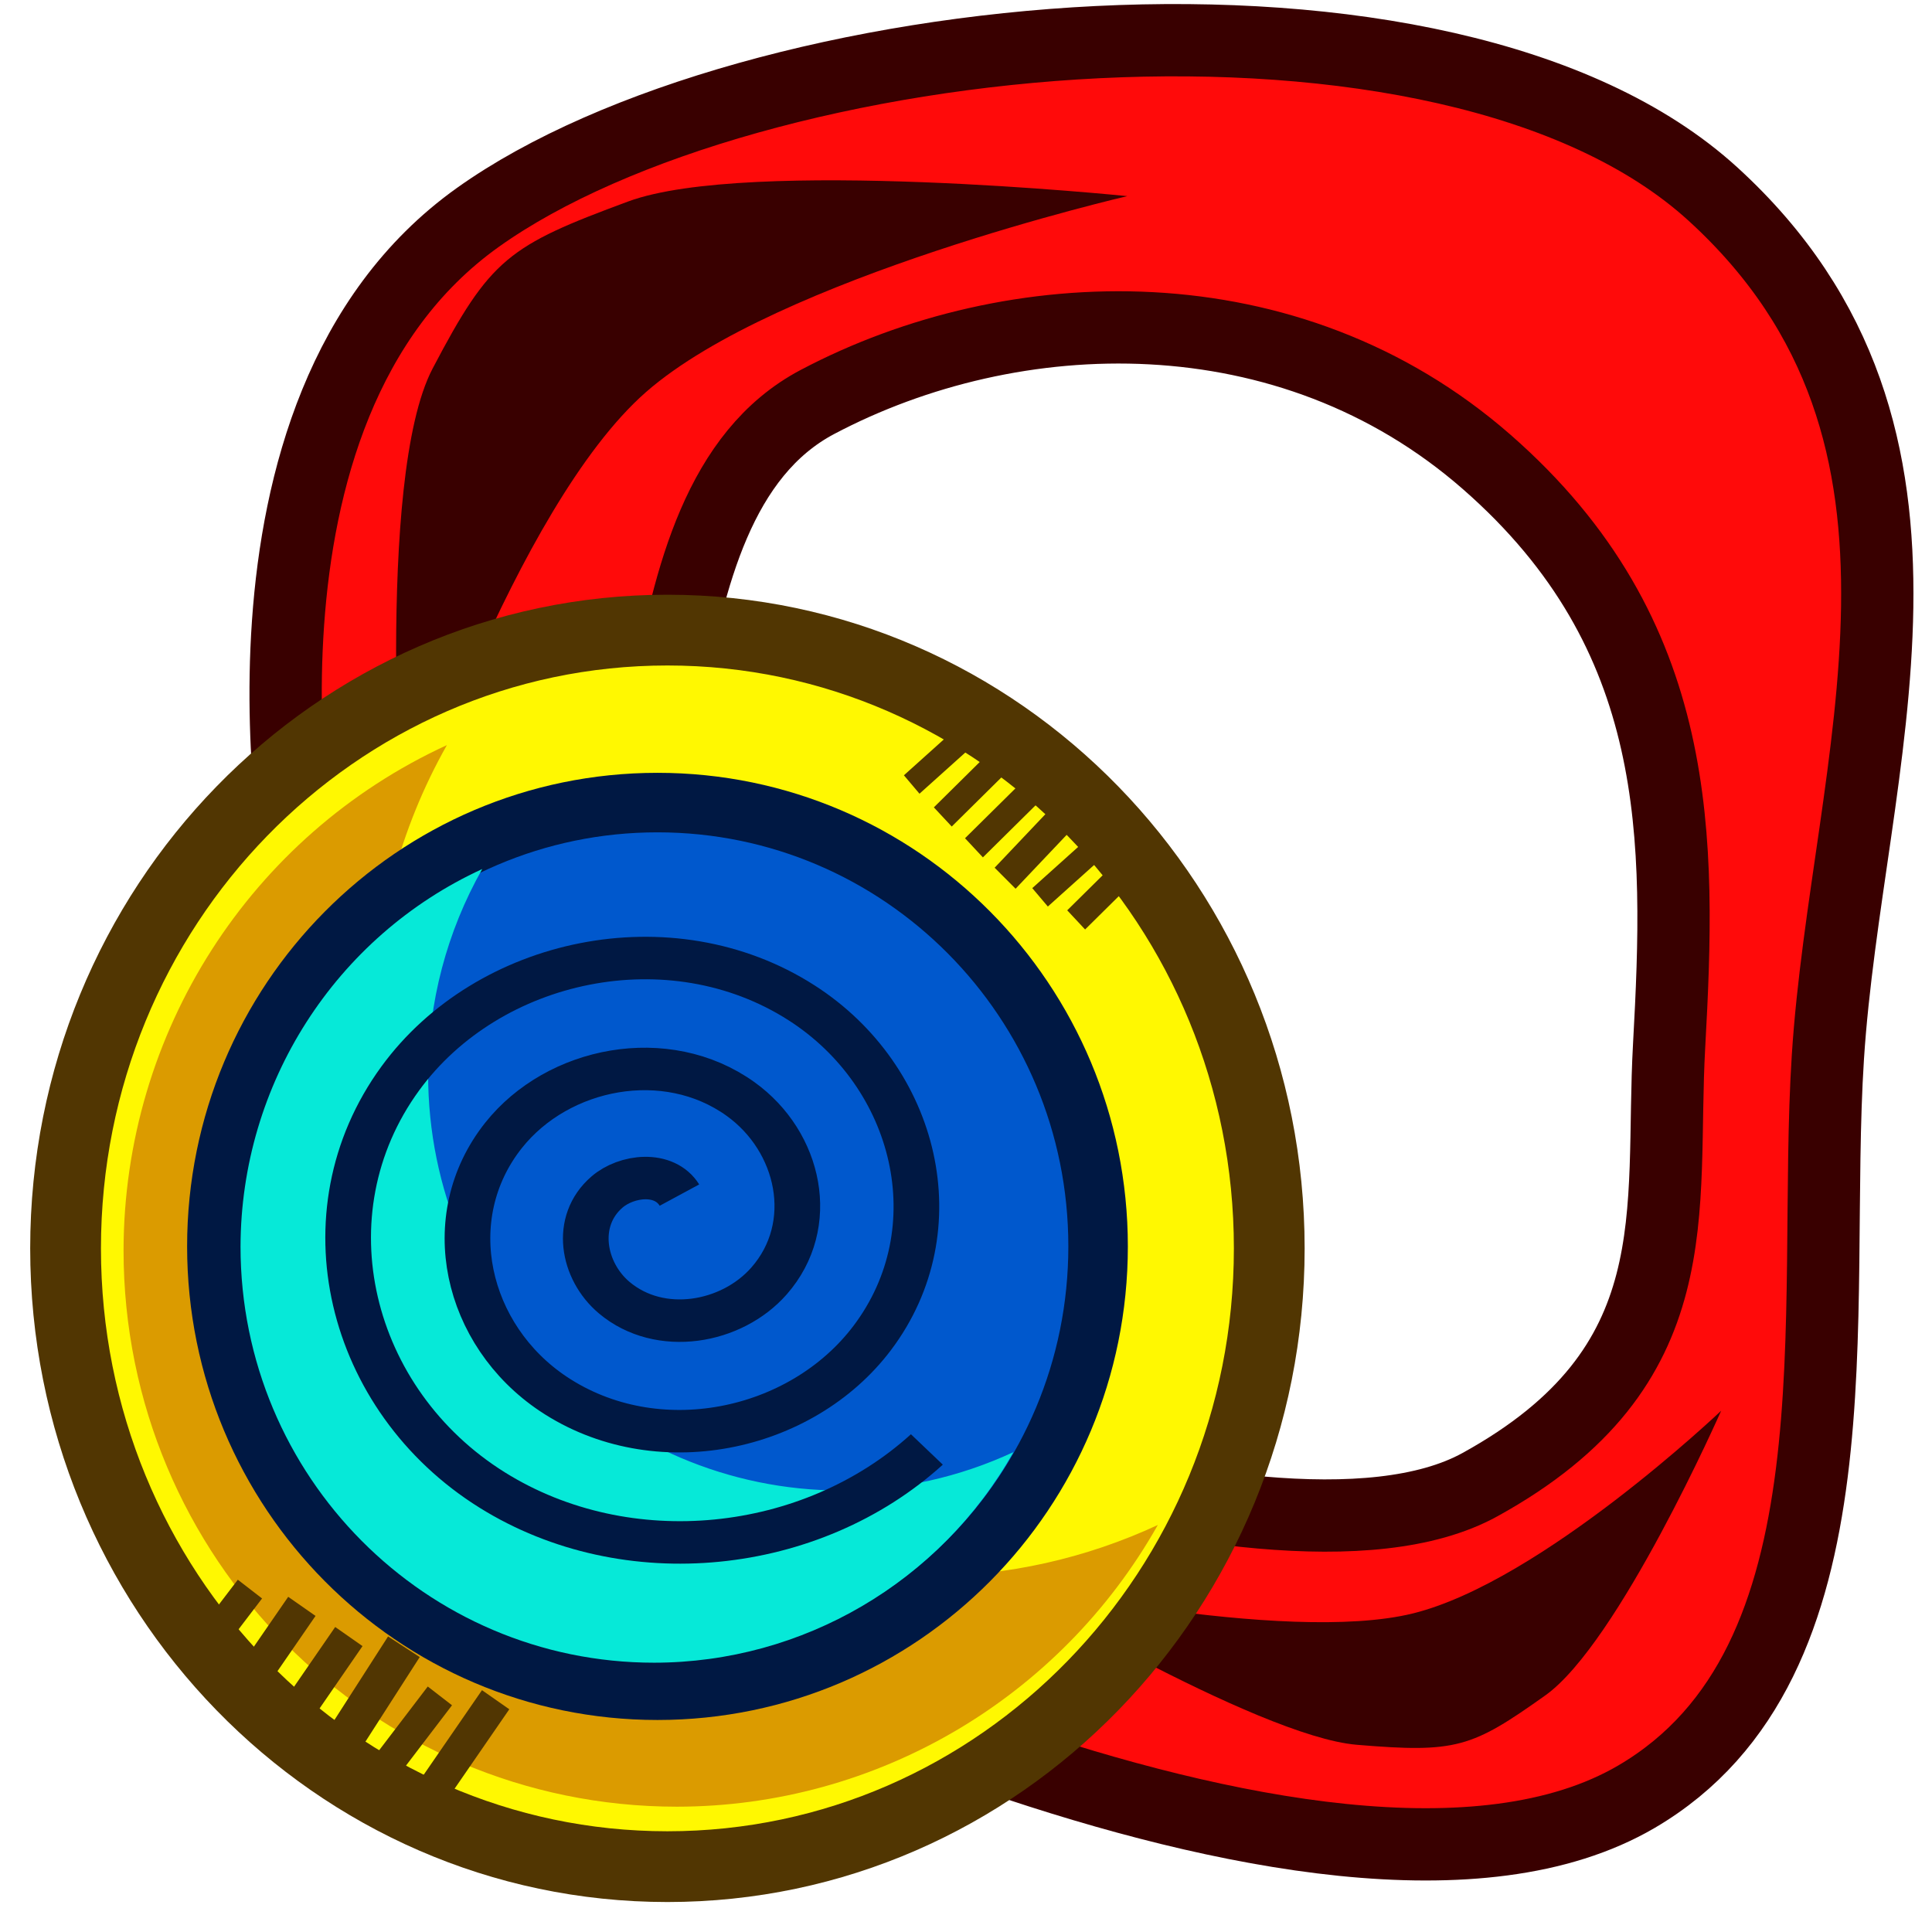
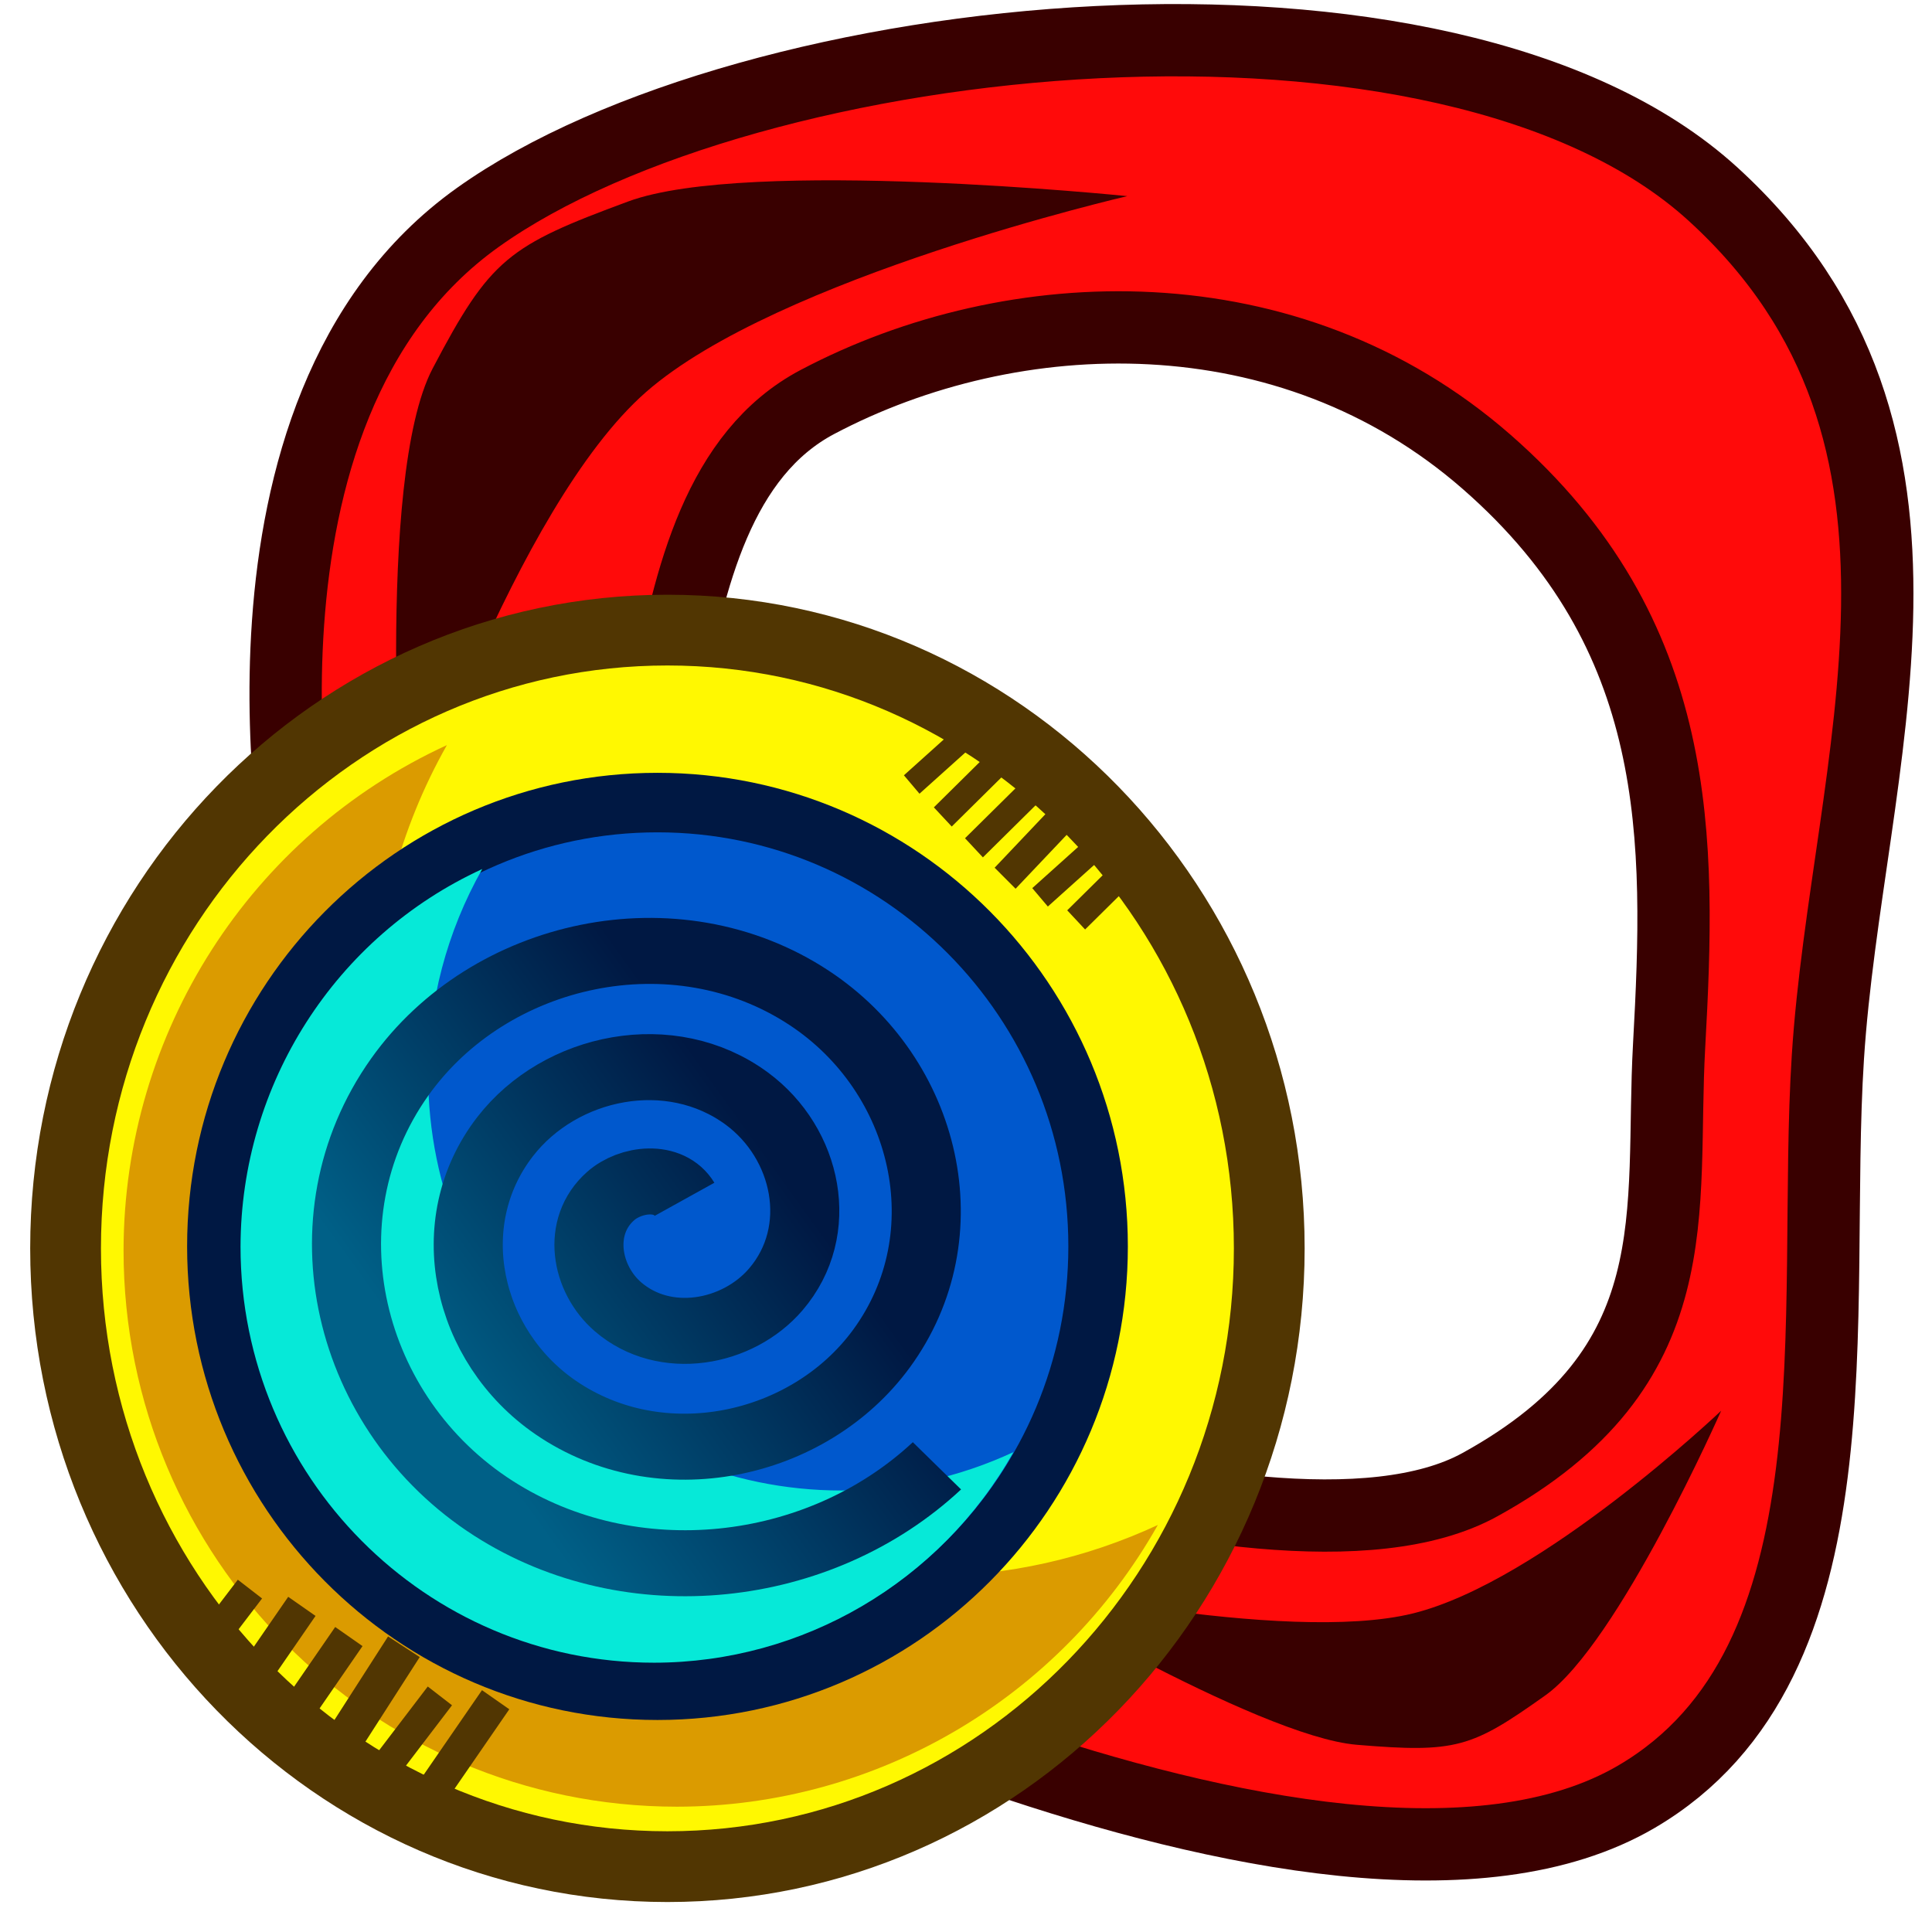
- <svg xmlns="http://www.w3.org/2000/svg" width="100" height="100" viewBox="0 0 26.458 26.458" version="1.1" id="svg1" xml:space="preserve">
+ <svg xmlns="http://www.w3.org/2000/svg" xmlns:xlink="http://www.w3.org/1999/xlink" width="100" height="100" viewBox="0 0 26.458 26.458" version="1.1" id="svg1" xml:space="preserve">
  <defs id="defs1">
+     <linearGradient id="linearGradient1">
+       <stop style="stop-color:#001843;stop-opacity:1;" offset="0" id="stop1" />
+       <stop style="stop-color:#006087;stop-opacity:1;" offset="1" id="stop2" />
+     </linearGradient>
    <linearGradient id="linearGradient13895">
      <stop style="stop-color:#000000;stop-opacity:1;" offset="0" id="stop13893" />
    </linearGradient>
    <filter style="color-interpolation-filters:sRGB;" id="filter14269" x="-0.312" y="-0.296" width="1.623" height="1.592">
      <feGaussianBlur stdDeviation="0.205" result="blur" id="feGaussianBlur14263" />
      <feComposite in="SourceGraphic" in2="blur" operator="in" result="composite1" id="feComposite14265" />
      <feComposite in="composite1" in2="composite1" operator="in" result="composite2" id="feComposite14267" />
    </filter>
    <filter style="color-interpolation-filters:sRGB;" id="filter14269-3" x="-0.312" y="-0.296" width="1.623" height="1.592">
      <feGaussianBlur stdDeviation="0.205" result="blur" id="feGaussianBlur14263-5" />
      <feComposite in="SourceGraphic" in2="blur" operator="in" result="composite1" id="feComposite14265-6" />
      <feComposite in="composite1" in2="composite1" operator="in" result="composite2" id="feComposite14267-2" />
    </filter>
    <filter style="color-interpolation-filters:sRGB;" id="filter14269-6" x="-0.312" y="-0.296" width="1.623" height="1.592">
      <feGaussianBlur stdDeviation="0.205" result="blur" id="feGaussianBlur14263-7" />
      <feComposite in="SourceGraphic" in2="blur" operator="in" result="composite1" id="feComposite14265-5" />
      <feComposite in="composite1" in2="composite1" operator="in" result="composite2" id="feComposite14267-3" />
    </filter>
    <filter style="color-interpolation-filters:sRGB;" id="filter14269-3-5" x="-0.312" y="-0.296" width="1.623" height="1.592">
      <feGaussianBlur stdDeviation="0.205" result="blur" id="feGaussianBlur14263-5-6" />
      <feComposite in="SourceGraphic" in2="blur" operator="in" result="composite1" id="feComposite14265-6-2" />
      <feComposite in="composite1" in2="composite1" operator="in" result="composite2" id="feComposite14267-2-9" />
    </filter>
    <filter style="color-interpolation-filters:sRGB;" id="filter14269-35" x="-0.312" y="-0.296" width="1.623" height="1.592">
      <feGaussianBlur stdDeviation="0.205" result="blur" id="feGaussianBlur14263-6" />
      <feComposite in="SourceGraphic" in2="blur" operator="in" result="composite1" id="feComposite14265-2" />
      <feComposite in="composite1" in2="composite1" operator="in" result="composite2" id="feComposite14267-9" />
    </filter>
    <filter style="color-interpolation-filters:sRGB;" id="filter14269-3-1" x="-0.312" y="-0.296" width="1.623" height="1.592">
      <feGaussianBlur stdDeviation="0.205" result="blur" id="feGaussianBlur14263-5-2" />
      <feComposite in="SourceGraphic" in2="blur" operator="in" result="composite1" id="feComposite14265-6-7" />
      <feComposite in="composite1" in2="composite1" operator="in" result="composite2" id="feComposite14267-2-0" />
    </filter>
+     <linearGradient xlink:href="#linearGradient1" id="linearGradient2" x1="15.833" y1="21.668" x2="26.098" y2="6.738" gradientUnits="userSpaceOnUse" />
  </defs>
  <g id="layer1">
    <path style="fill:#ff0a0a;fill-opacity:1;stroke:#390000;stroke-width:0.99;stroke-linecap:round;stroke-dasharray:none;stroke-opacity:1" d="m 4.137,12.092 c 0,0 -1.315,-6.46 2.406,-9.114 3.721,-2.654 13.279,-3.643 16.918,-0.318 3.639,3.325 1.828,7.808 1.571,11.819 -0.225,3.511 0.512,8.291 -2.621,10.126 C 18.17,27.087 8.114,21.691 8.114,21.691 l 0.849,-3.288 c 0,0 8.367,3.547 11.304,1.929 2.937,-1.618 2.464,-3.742 2.591,-6.012 C 23.014,11.491 23.07,8.697 20.361,6.327 17.653,3.957 13.877,4.087 11.194,5.505 8.511,6.922 9.524,12.255 7.853,13.301 6.182,14.346 4.137,12.092 4.137,12.092 Z" id="path11" />
    <path style="fill:#390000;fill-opacity:1;stroke:none;stroke-width:1.06;stroke-linecap:round;stroke-dasharray:none;stroke-opacity:1" d="m 13.674,21.644 c 0,0 3.919,0.888 5.68,0.45 1.761,-0.438 4.217,-2.775 4.217,-2.775 0,0 -1.405,3.186 -2.41,3.9 -1.005,0.714 -1.215,0.79 -2.582,0.675 -1.367,-0.115 -4.906,-2.25 -4.906,-2.25 z" id="path17" />
    <path style="fill:#390000;fill-opacity:1;stroke:none;stroke-width:1.434;stroke-linecap:round;stroke-dasharray:none;stroke-opacity:1" d="m 5.518,11.628 c 0,0 1.53,-4.683 3.328,-6.258 1.797,-1.576 6.592,-2.684 6.592,-2.684 0,0 -5.194,-0.533 -6.835,0.073 C 6.962,3.365 6.716,3.538 5.924,5.048 5.133,6.559 5.518,11.628 5.518,11.628 Z" id="path18" />
    <ellipse style="fill:#fff801;fill-opacity:1;stroke:#513602;stroke-width:0.969;stroke-dasharray:none;stroke-opacity:1" id="path1" cx="9.14" cy="17.096" rx="8.242" ry="8.467" />
    <path id="path13" style="fill:#db9b00;fill-opacity:1;stroke:none;stroke-width:1.533;stroke-dasharray:none;stroke-opacity:1" d="M 6.12,10.204 A 7.579,7.62 0 0 0 1.692,17.122 7.579,7.62 0 0 0 9.271,24.742 7.579,7.62 0 0 0 15.856,20.884 7.579,7.62 0 0 1 12.708,21.587 7.579,7.62 0 0 1 5.129,13.967 7.579,7.62 0 0 1 6.12,10.204 Z" />
    <ellipse style="fill:#0058cd;fill-opacity:1;stroke:#001843;stroke-width:0.815;stroke-dasharray:none;stroke-opacity:1" id="ellipse1" cx="9.004" cy="17.069" rx="6.034" ry="6.078" />
    <g id="g1" transform="matrix(0.6949527,0.2008661,-0.1993875,0.7001063,3.514381,5.808487)" style="stroke:#513602;stroke-opacity:1">
      <path style="fill:#882104;fill-opacity:1;stroke:#513602;stroke-width:0.63;stroke-opacity:1" d="m 7.291,23.418 0.675,-1.988" id="path2" />
      <path style="fill:#882104;fill-opacity:1;stroke:#513602;stroke-width:0.63;stroke-opacity:1" d="m 6.279,23.118 0.675,-1.988" id="path4" />
      <path style="fill:#882104;fill-opacity:1;stroke:#513602;stroke-width:0.579;stroke-opacity:1" d="M 5.251,22.784 5.919,21.089" id="path5" />
      <path style="fill:#882104;fill-opacity:1;stroke:#513602;stroke-width:0.714;stroke-opacity:1" d="m 8.298,23.709 0.723,-2.382" id="path6" />
      <path style="fill:#882104;fill-opacity:1;stroke:#513602;stroke-width:0.579;stroke-opacity:1" d="m 9.263,23.721 0.668,-1.694" id="path7" />
      <path style="fill:#882104;fill-opacity:1;stroke:#513602;stroke-width:0.63;stroke-opacity:1" d="m 10.291,23.793 0.675,-1.988" id="path8" />
    </g>
    <path id="path12" style="fill:#06e9d8;fill-opacity:1;stroke:none;stroke-width:1.146;stroke-dasharray:none;stroke-opacity:1" d="M 6.604,11.901 A 5.664,5.698 0 0 0 3.294,17.073 5.664,5.698 0 0 0 8.958,22.77 5.664,5.698 0 0 0 13.879,19.886 5.664,5.698 0 0 1 11.526,20.412 5.664,5.698 0 0 1 5.863,14.714 5.664,5.698 0 0 1 6.604,11.901 Z" />
-     <path style="fill:none;fill-rule:evenodd;stroke:#001843;stroke-width:2.065;stroke-dasharray:none;stroke-opacity:1" id="path2-0" d="m 13.267,14.815 c -1.194,-0.693 -0.965,-2.396 -0.148,-3.277 1.406,-1.518 3.842,-1.104 5.136,0.33 1.867,2.07 1.251,5.307 -0.809,6.994 -2.72,2.228 -6.779,1.403 -8.853,-1.287 C 5.999,14.211 7.037,9.322 10.358,6.864 14.365,3.9 20.09,5.152 22.929,9.107 26.264,13.753 24.797,20.317 20.208,23.536 14.922,27.244 7.518,25.56 3.92,20.337 -0.161,14.413 1.739,6.167 7.597,2.19 14.16,-2.264 23.248,-0.148 27.603,6.346 31.699,12.453 30.724,20.785 25.631,26.005" transform="matrix(0,0.2817268,0.302812,0,4.818635,12.62871)" />
+     <path style="fill:none;fill-rule:evenodd;stroke:url(#linearGradient2);stroke-width:3.062;stroke-dasharray:none;stroke-opacity:1" id="path2-0" d="m 13.267,14.815 c -1.194,-0.693 -0.965,-2.396 -0.148,-3.277 1.406,-1.518 3.842,-1.104 5.136,0.33 1.867,2.07 1.251,5.307 -0.809,6.994 -2.72,2.228 -6.779,1.403 -8.853,-1.287 C 5.999,14.211 7.037,9.322 10.358,6.864 14.365,3.9 20.09,5.152 22.929,9.107 26.264,13.753 24.797,20.317 20.208,23.536 14.922,27.244 7.518,25.56 3.92,20.337 -0.161,14.413 1.739,6.167 7.597,2.19 14.16,-2.264 23.248,-0.148 27.603,6.346 31.699,12.453 30.724,20.785 25.631,26.005" transform="matrix(0,0.2951949,0.3089341,0,4.797225,12.50767)" />
    <g id="g16" transform="matrix(0.4992378,0.2645901,-0.2615876,0.5160851,15.82385,-2.404406)" style="stroke:#513602;stroke-opacity:1">
      <path style="fill:#882104;fill-opacity:1;stroke:#513602;stroke-width:0.63;stroke-opacity:1" d="m 7.291,23.418 0.675,-1.988" id="path3" />
      <path style="fill:#882104;fill-opacity:1;stroke:#513602;stroke-width:0.63;stroke-opacity:1" d="m 6.279,23.118 0.675,-1.988" id="path9" />
      <path style="fill:#882104;fill-opacity:1;stroke:#513602;stroke-width:0.579;stroke-opacity:1" d="M 5.251,22.784 5.919,21.089" id="path10" />
      <path style="fill:#882104;fill-opacity:1;stroke:#513602;stroke-width:0.714;stroke-opacity:1" d="m 8.298,23.709 0.723,-2.382" id="path14" />
      <path style="fill:#882104;fill-opacity:1;stroke:#513602;stroke-width:0.579;stroke-opacity:1" d="m 9.263,23.721 0.668,-1.694" id="path15" />
      <path style="fill:#882104;fill-opacity:1;stroke:#513602;stroke-width:0.63;stroke-opacity:1" d="m 10.291,23.793 0.675,-1.988" id="path16" />
    </g>
    <g id="g43" transform="matrix(0.7897141,0,0,0.8073257,-79.53241,-51.91699)" />
    <g id="g43-3" transform="matrix(0.7897141,0,0,0.8073257,40.1758,-40.1313)" />
    <g id="g43-9" transform="matrix(0.7897141,0,0,0.8073257,-74.63267,-27.60861)" />
    <g id="g43-3-3" transform="matrix(0.7897141,0,0,0.8073257,45.07554,-15.82291)" />
    <g id="g43-6" transform="matrix(0.7897141,0,0,0.8073257,46.66305,-24.025)" />
    <g id="g43-3-1" transform="matrix(0.7897141,0,0,0.8073257,166.3713,-12.2393)" />
  </g>
</svg>
